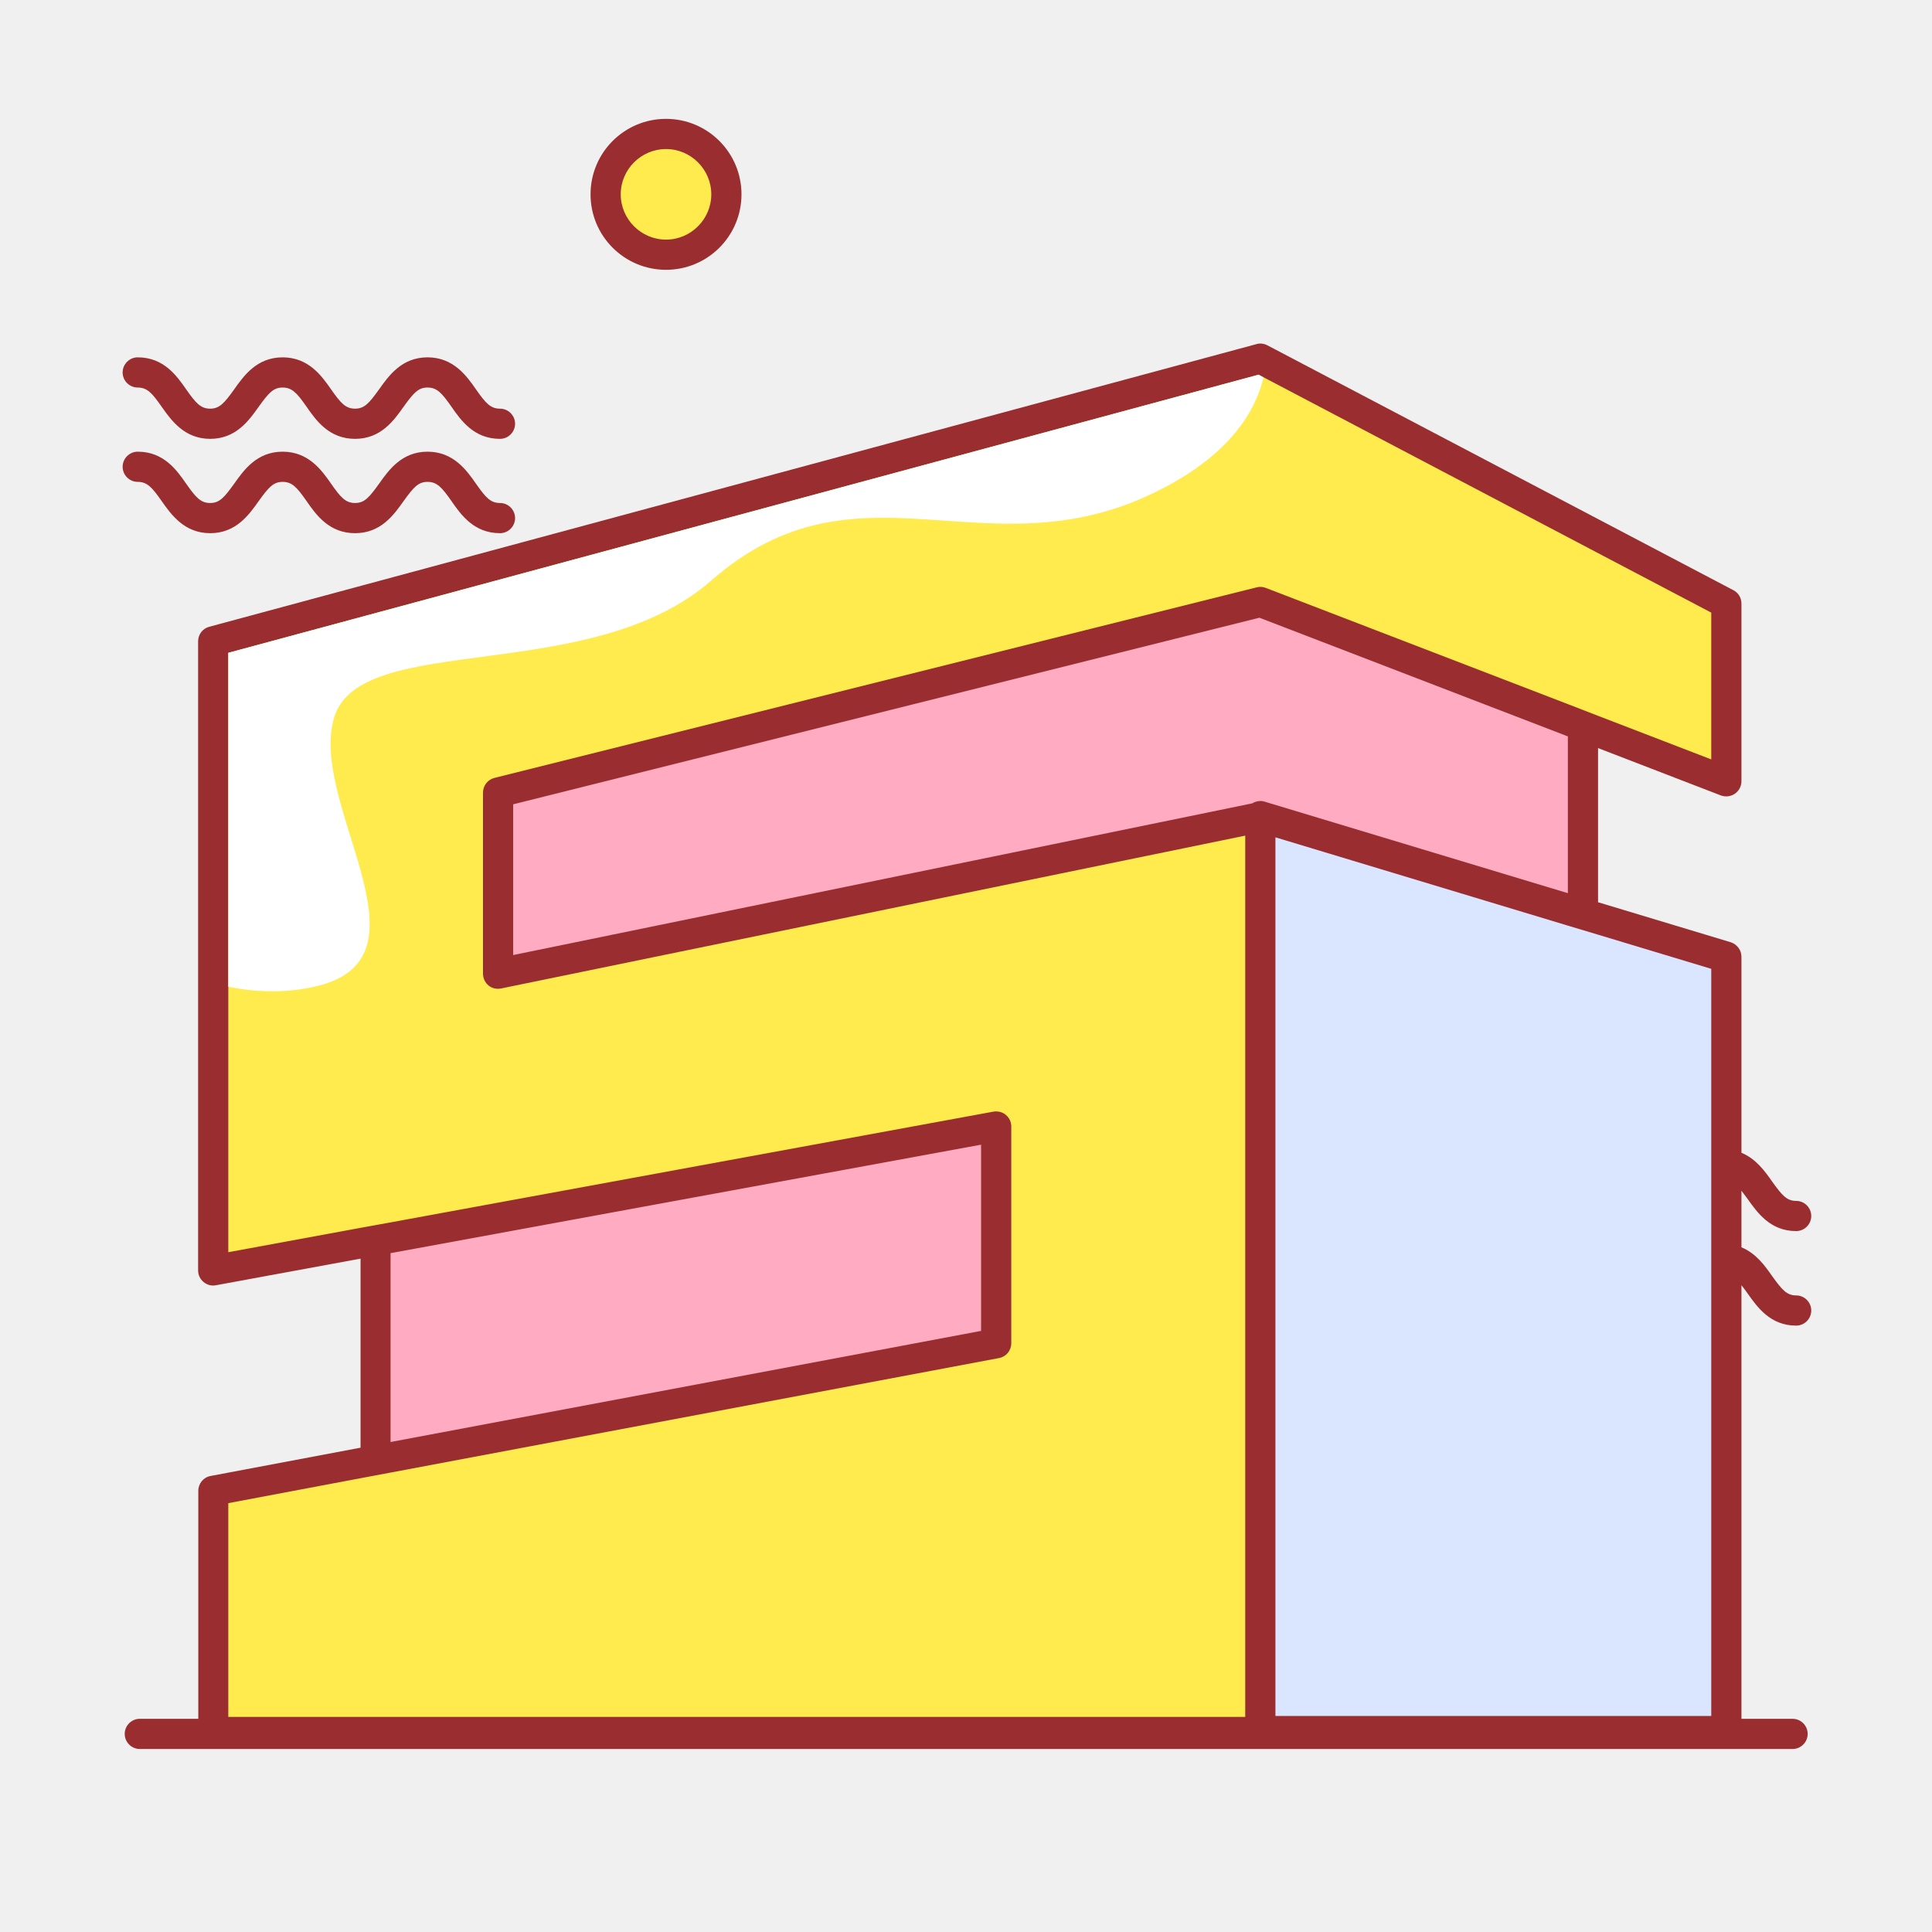
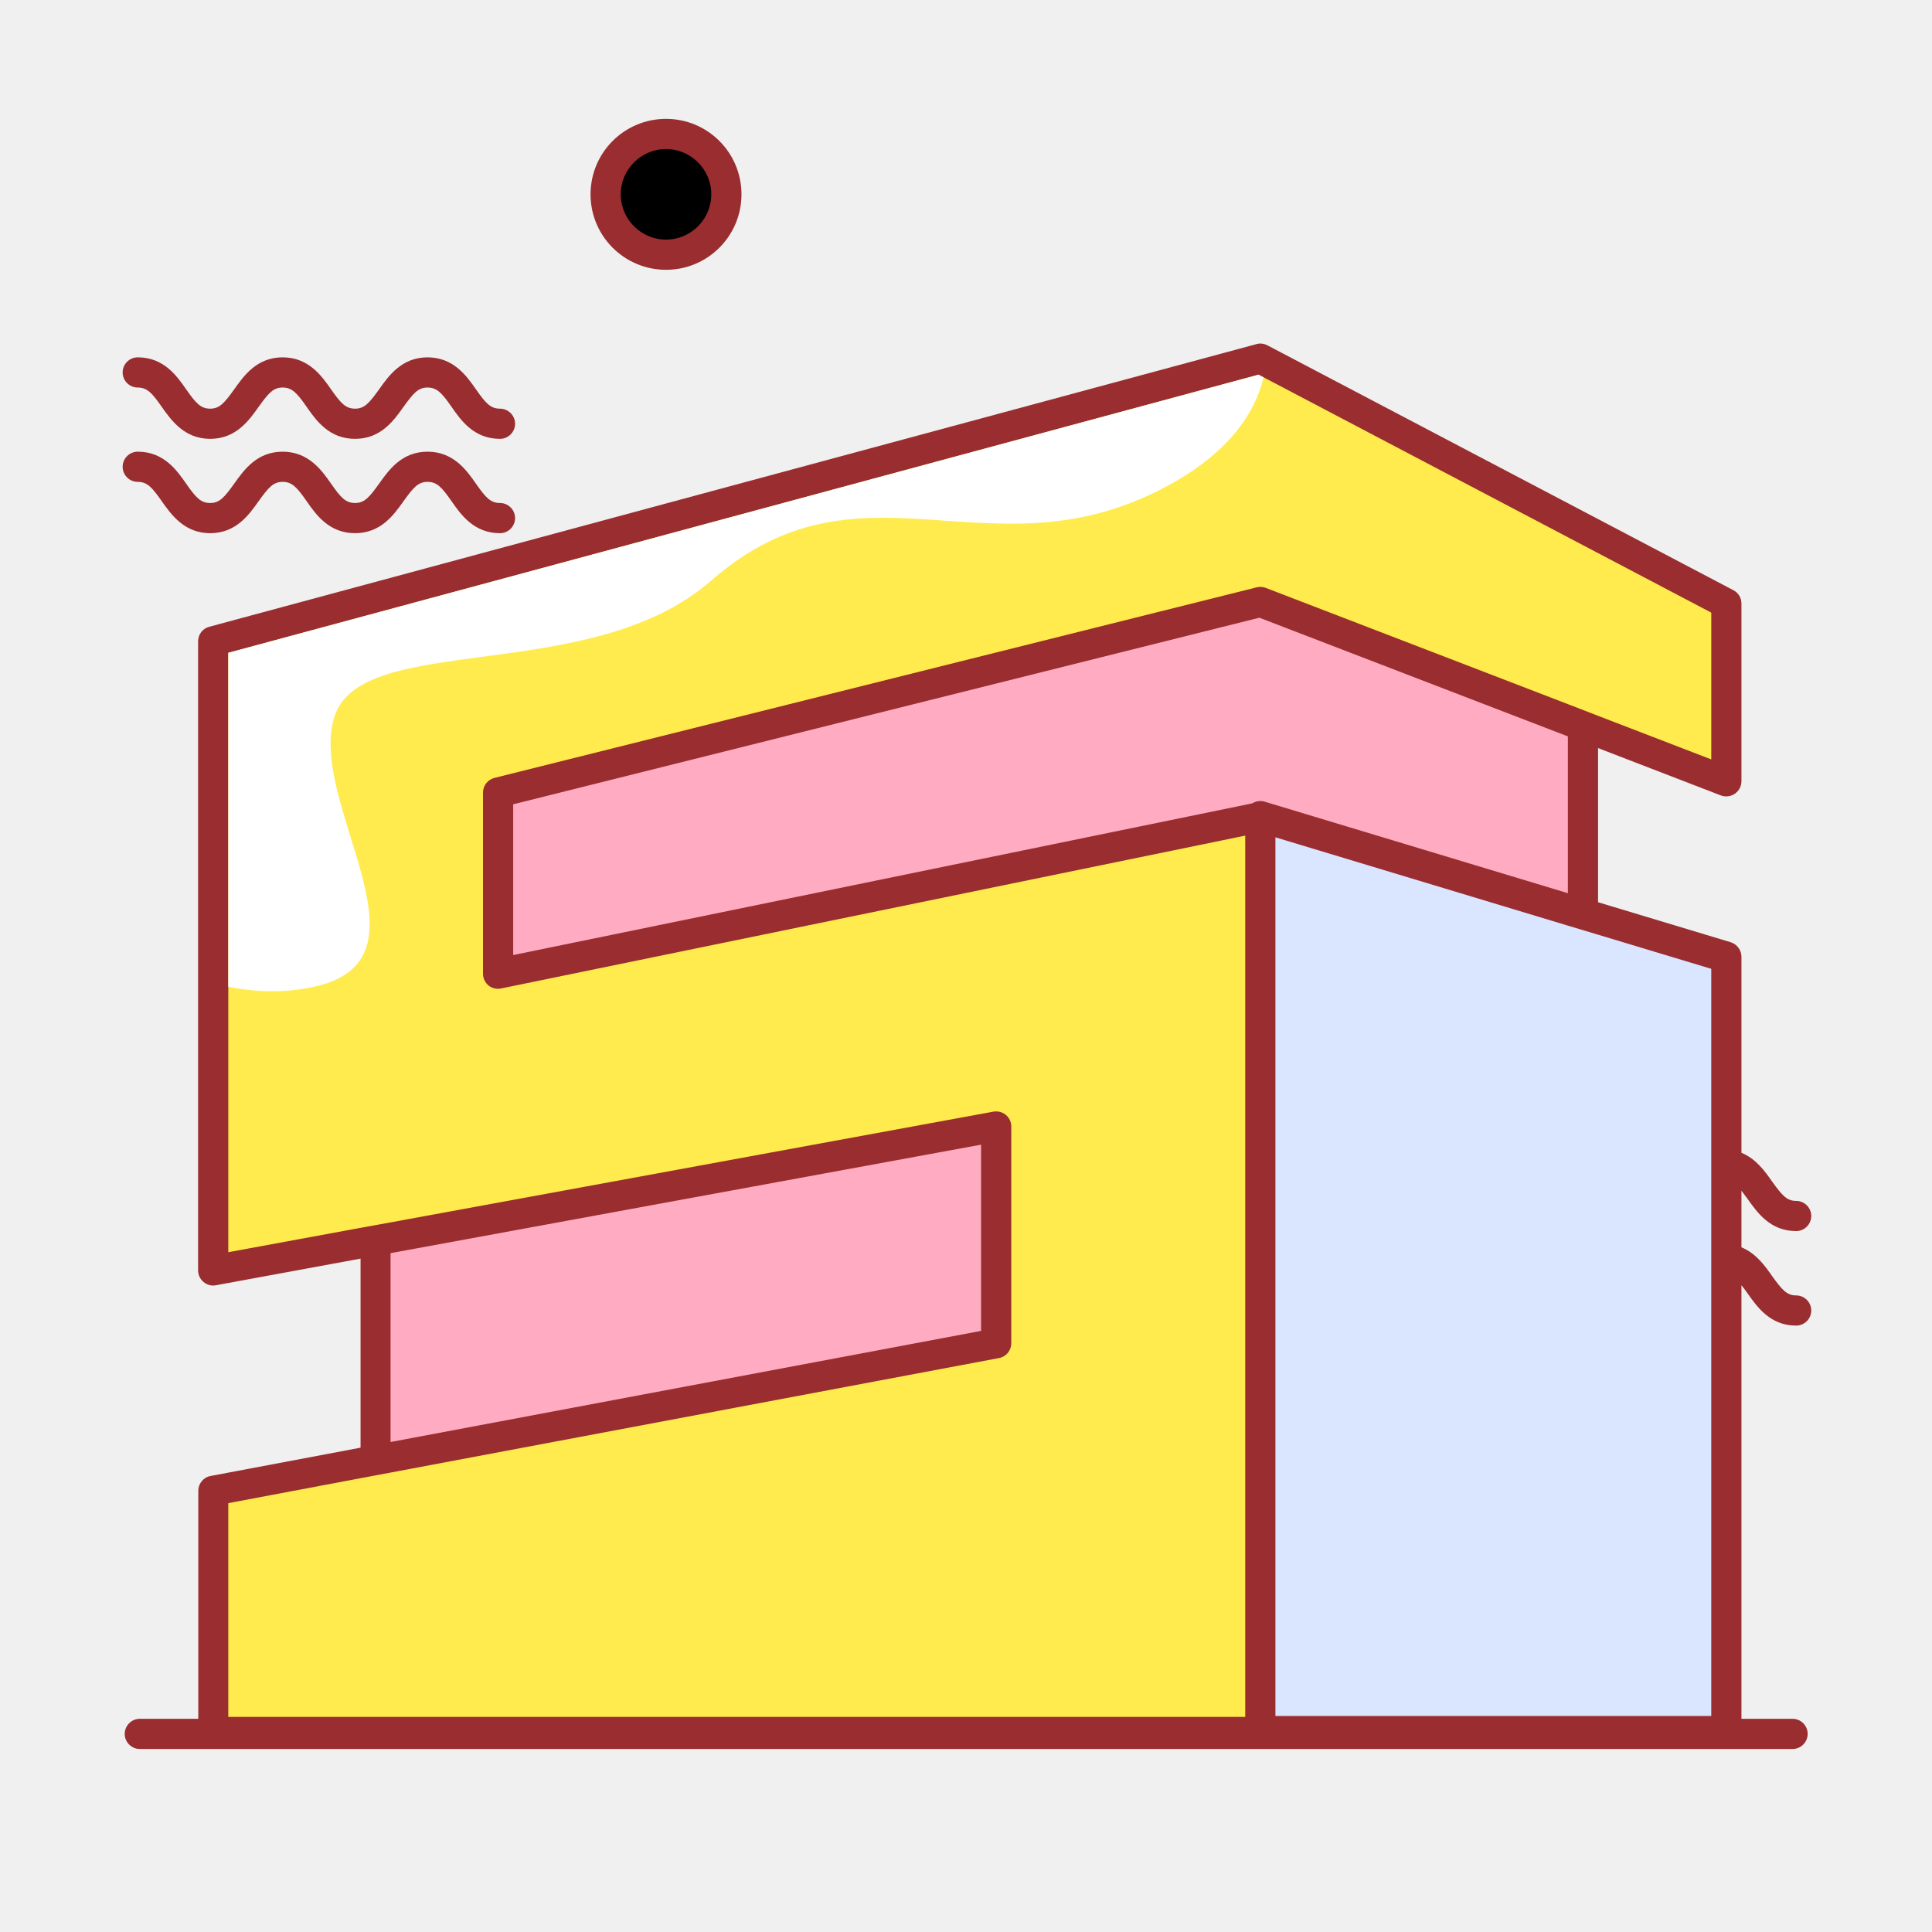
<svg xmlns="http://www.w3.org/2000/svg" width="800px" height="800px" viewBox="0 0 1024 1024" class="icon" version="1.1">
  <path d="M265 282.6c-13.8 0-20.7-9.8-25.7-17-5.1-7.3-7.7-10.2-12.7-10.2s-7.5 3-12.7 10.2c-5.1 7.2-12 17-25.7 17-13.8 0-20.7-9.8-25.7-17-5.1-7.3-7.7-10.2-12.7-10.2s-7.5 3-12.7 10.2c-5.1 7.2-12 17-25.7 17s-20.7-9.9-25.7-17c-5.1-7.3-7.7-10.2-12.7-10.2-4.4 0-8-3.6-8-8s3.6-8 8-8c13.8 0 20.7 9.8 25.7 17 5.1 7.3 7.7 10.2 12.7 10.2s7.5-3 12.7-10.2c5.1-7.2 12-17 25.7-17s20.7 9.8 25.7 17c5.1 7.3 7.7 10.2 12.7 10.2 5 0 7.5-3 12.7-10.2 5.1-7.2 12-17 25.7-17s20.7 9.8 25.7 17c5.1 7.3 7.7 10.2 12.7 10.2 4.4 0 8 3.6 8 8s-3.6 8-8 8zM265 232.6c-13.8 0-20.7-9.8-25.7-17-5.1-7.3-7.7-10.2-12.7-10.2s-7.5 3-12.7 10.2c-5.1 7.2-12 17-25.7 17-13.8 0-20.7-9.8-25.7-17-5.1-7.3-7.7-10.2-12.7-10.2s-7.5 3-12.7 10.2c-5.1 7.2-12 17-25.7 17s-20.7-9.9-25.7-17c-5.1-7.3-7.7-10.2-12.7-10.2-4.4 0-8-3.6-8-8s3.6-8 8-8c13.8 0 20.7 9.8 25.7 17 5.1 7.3 7.7 10.2 12.7 10.2s7.5-3 12.7-10.2c5.1-7.2 12-17 25.7-17s20.7 9.8 25.7 17c5.1 7.3 7.7 10.2 12.7 10.2 5 0 7.5-3 12.7-10.2 5.1-7.2 12-17 25.7-17s20.7 9.8 25.7 17c5.1 7.3 7.7 10.2 12.7 10.2 4.4 0 8 3.6 8 8s-3.6 8-8 8z" fill="#9A2D2F" />
-   <path d="M353 103m-32 0a32 32 0 1 0 64 0 32 32 0 1 0-64 0Z" fill="#FFEB4D" />
+   <path d="M353 103m-32 0a32 32 0 1 0 64 0 32 32 0 1 0-64 0Z" fill="#FNEC2D" />
  <path d="M353 143c-22.1 0-40-17.9-40-40s17.9-40 40-40 40 17.9 40 40-17.9 40-40 40z m0-64c-13.2 0-24 10.8-24 24s10.8 24 24 24 24-10.8 24-24-10.8-24-24-24z" fill="#9A2D2F" />
  <path d="M839 918.5H199v-562l476-105 164 105z" fill="#FFACC2" />
  <path d="M264 516v-96l404-101 247 95.1v-94.3L668 190 113 339.8v333.5L528 597v115l-415 78.1V918h802V507.6L668 433z" fill="#FFEB4D" />
  <path d="M668 917.5h247V507.1l-247-74.6z" fill="#DAE5FF" />
  <path d="M926.3 685.6c5.1 7.2 12 17 25.7 17 4.4 0 8-3.6 8-8s-3.6-8-8-8c-5 0-7.5-3-12.7-10.2-3.7-5.3-8.5-12.1-16.3-15.3v-30c1 1.3 2 2.7 3.3 4.4 5.1 7.2 12 17 25.7 17 4.4 0 8-3.6 8-8s-3.6-8-8-8c-5 0-7.5-3-12.7-10.2-3.7-5.3-8.5-12.1-16.3-15.3V507.1c0-3.5-2.3-6.6-5.7-7.7L847 478.2v-81.7l65.1 25.1c2.5 0.9 5.2 0.6 7.4-0.9s3.5-4 3.5-6.6v-94.2c0-3-1.6-5.7-4.3-7.1L671.7 183c-1.8-0.9-3.9-1.2-5.8-0.6l-555 149.8c-3.5 0.9-5.9 4.1-5.9 7.7v333.5c0 2.4 1.1 4.6 2.9 6.1 1.8 1.5 4.2 2.2 6.6 1.7l76.6-14.1v100.2l-79.5 15c-3.8 0.7-6.5 4-6.5 7.9V911h-31c-4.4 0-8 3.6-8 8s3.6 8 8 8h876c4.4 0 8-3.6 8-8s-3.6-8-8-8H923V681.2c1 1.2 2.1 2.7 3.3 4.4zM676 443.8l155 46.8 16 4.8 60 18.1v396H676V443.8z m155 29.6l-160.7-48.5c-2.2-0.7-4.6-0.3-6.6 0.9L272 506.2v-79.9l395.5-98.9L831 390.3v83.1zM207 664.2l313-57.5v98.7l-313 58.9V664.2z m-86 132.5l70-13.2 16-3 322.5-60.7c3.8-0.7 6.5-4 6.5-7.9V597c0-2.4-1.1-4.6-2.9-6.1-1.8-1.5-4.2-2.1-6.6-1.7L207 647.9l-16 2.9-70 12.9V346l546.1-147.4L907 324.7v77.8l-60-23.1-16-6.2-160.1-61.6c-1.5-0.6-3.2-0.7-4.8-0.3l-404 101c-3.6 0.9-6.1 4.1-6.1 7.8v96c0 2.4 1.1 4.7 2.9 6.2s4.3 2.1 6.7 1.6l394.4-81V910H121V796.7z" fill="#9A2D2F" />
  <path d="M121 346v177c15.4 3.1 31.7 3.5 48-0.6 63-16.1-6.3-97.3 8.3-142.7 14.7-45.3 135.7-16 199.7-72 78-68.2 145-2.8 235-46.7 37.8-18.4 52.9-41 57.7-61l-2.7-1.4L121 346z" fill="#FFFFFF" />
</svg>
